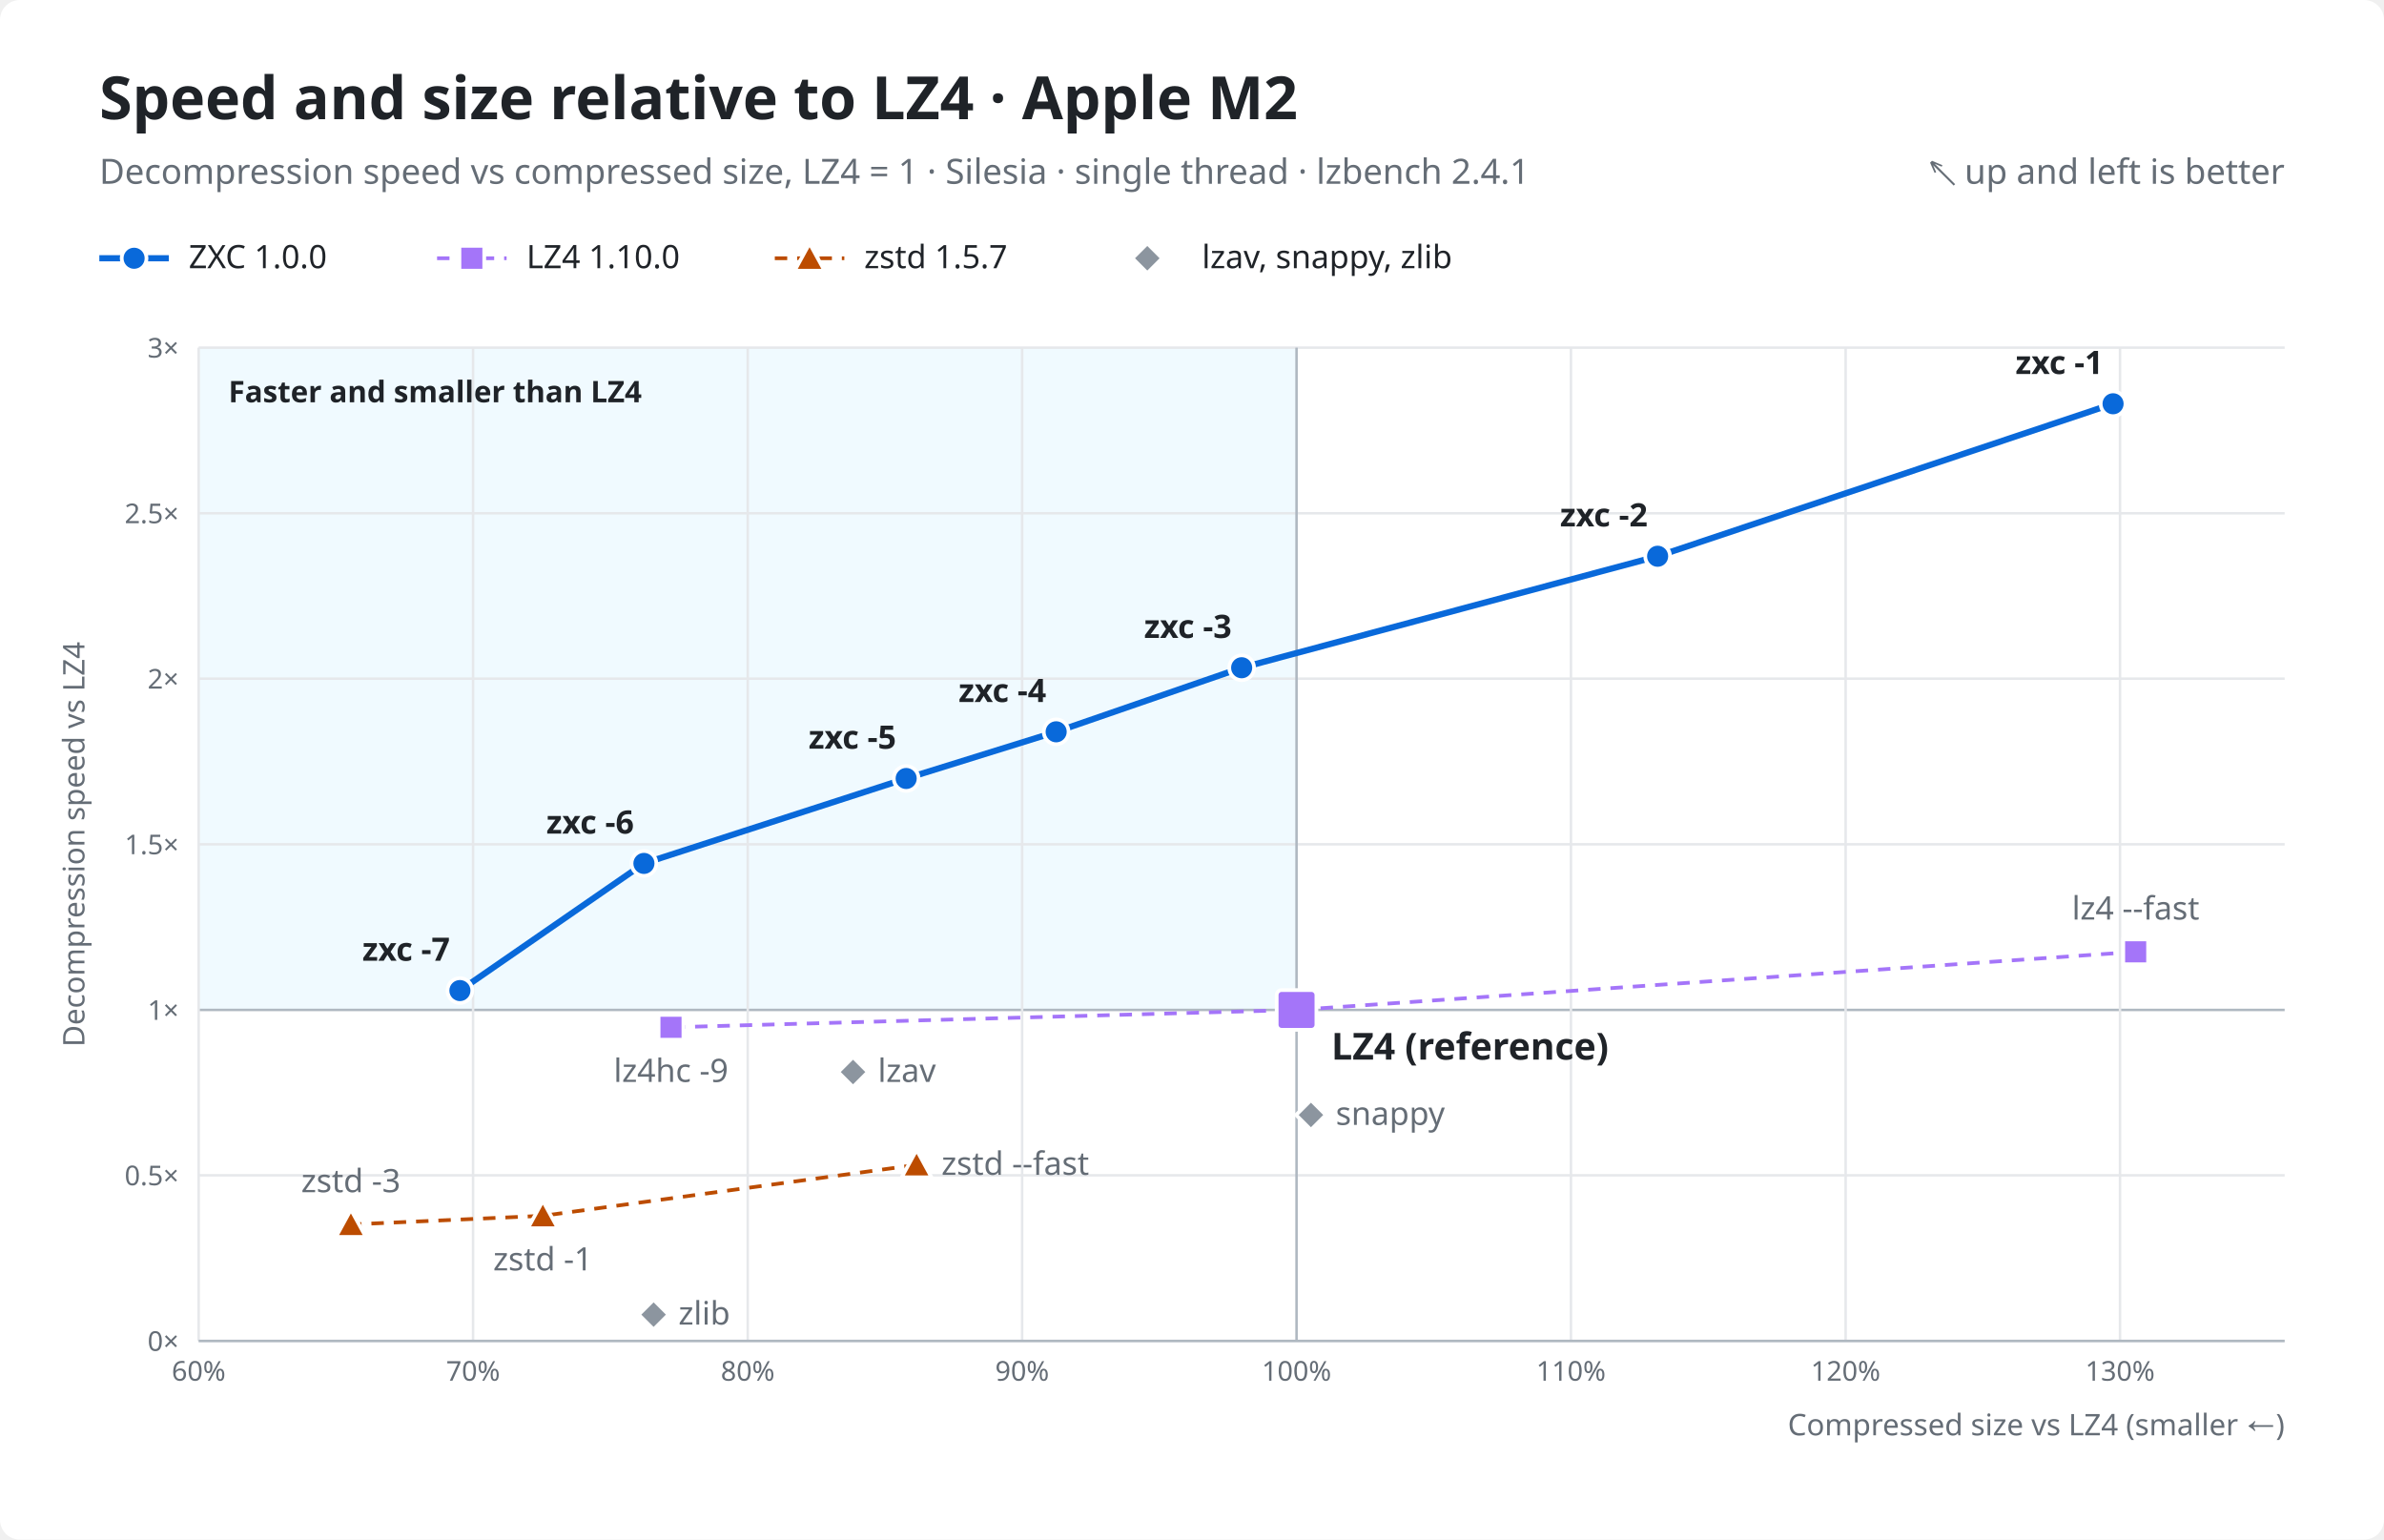
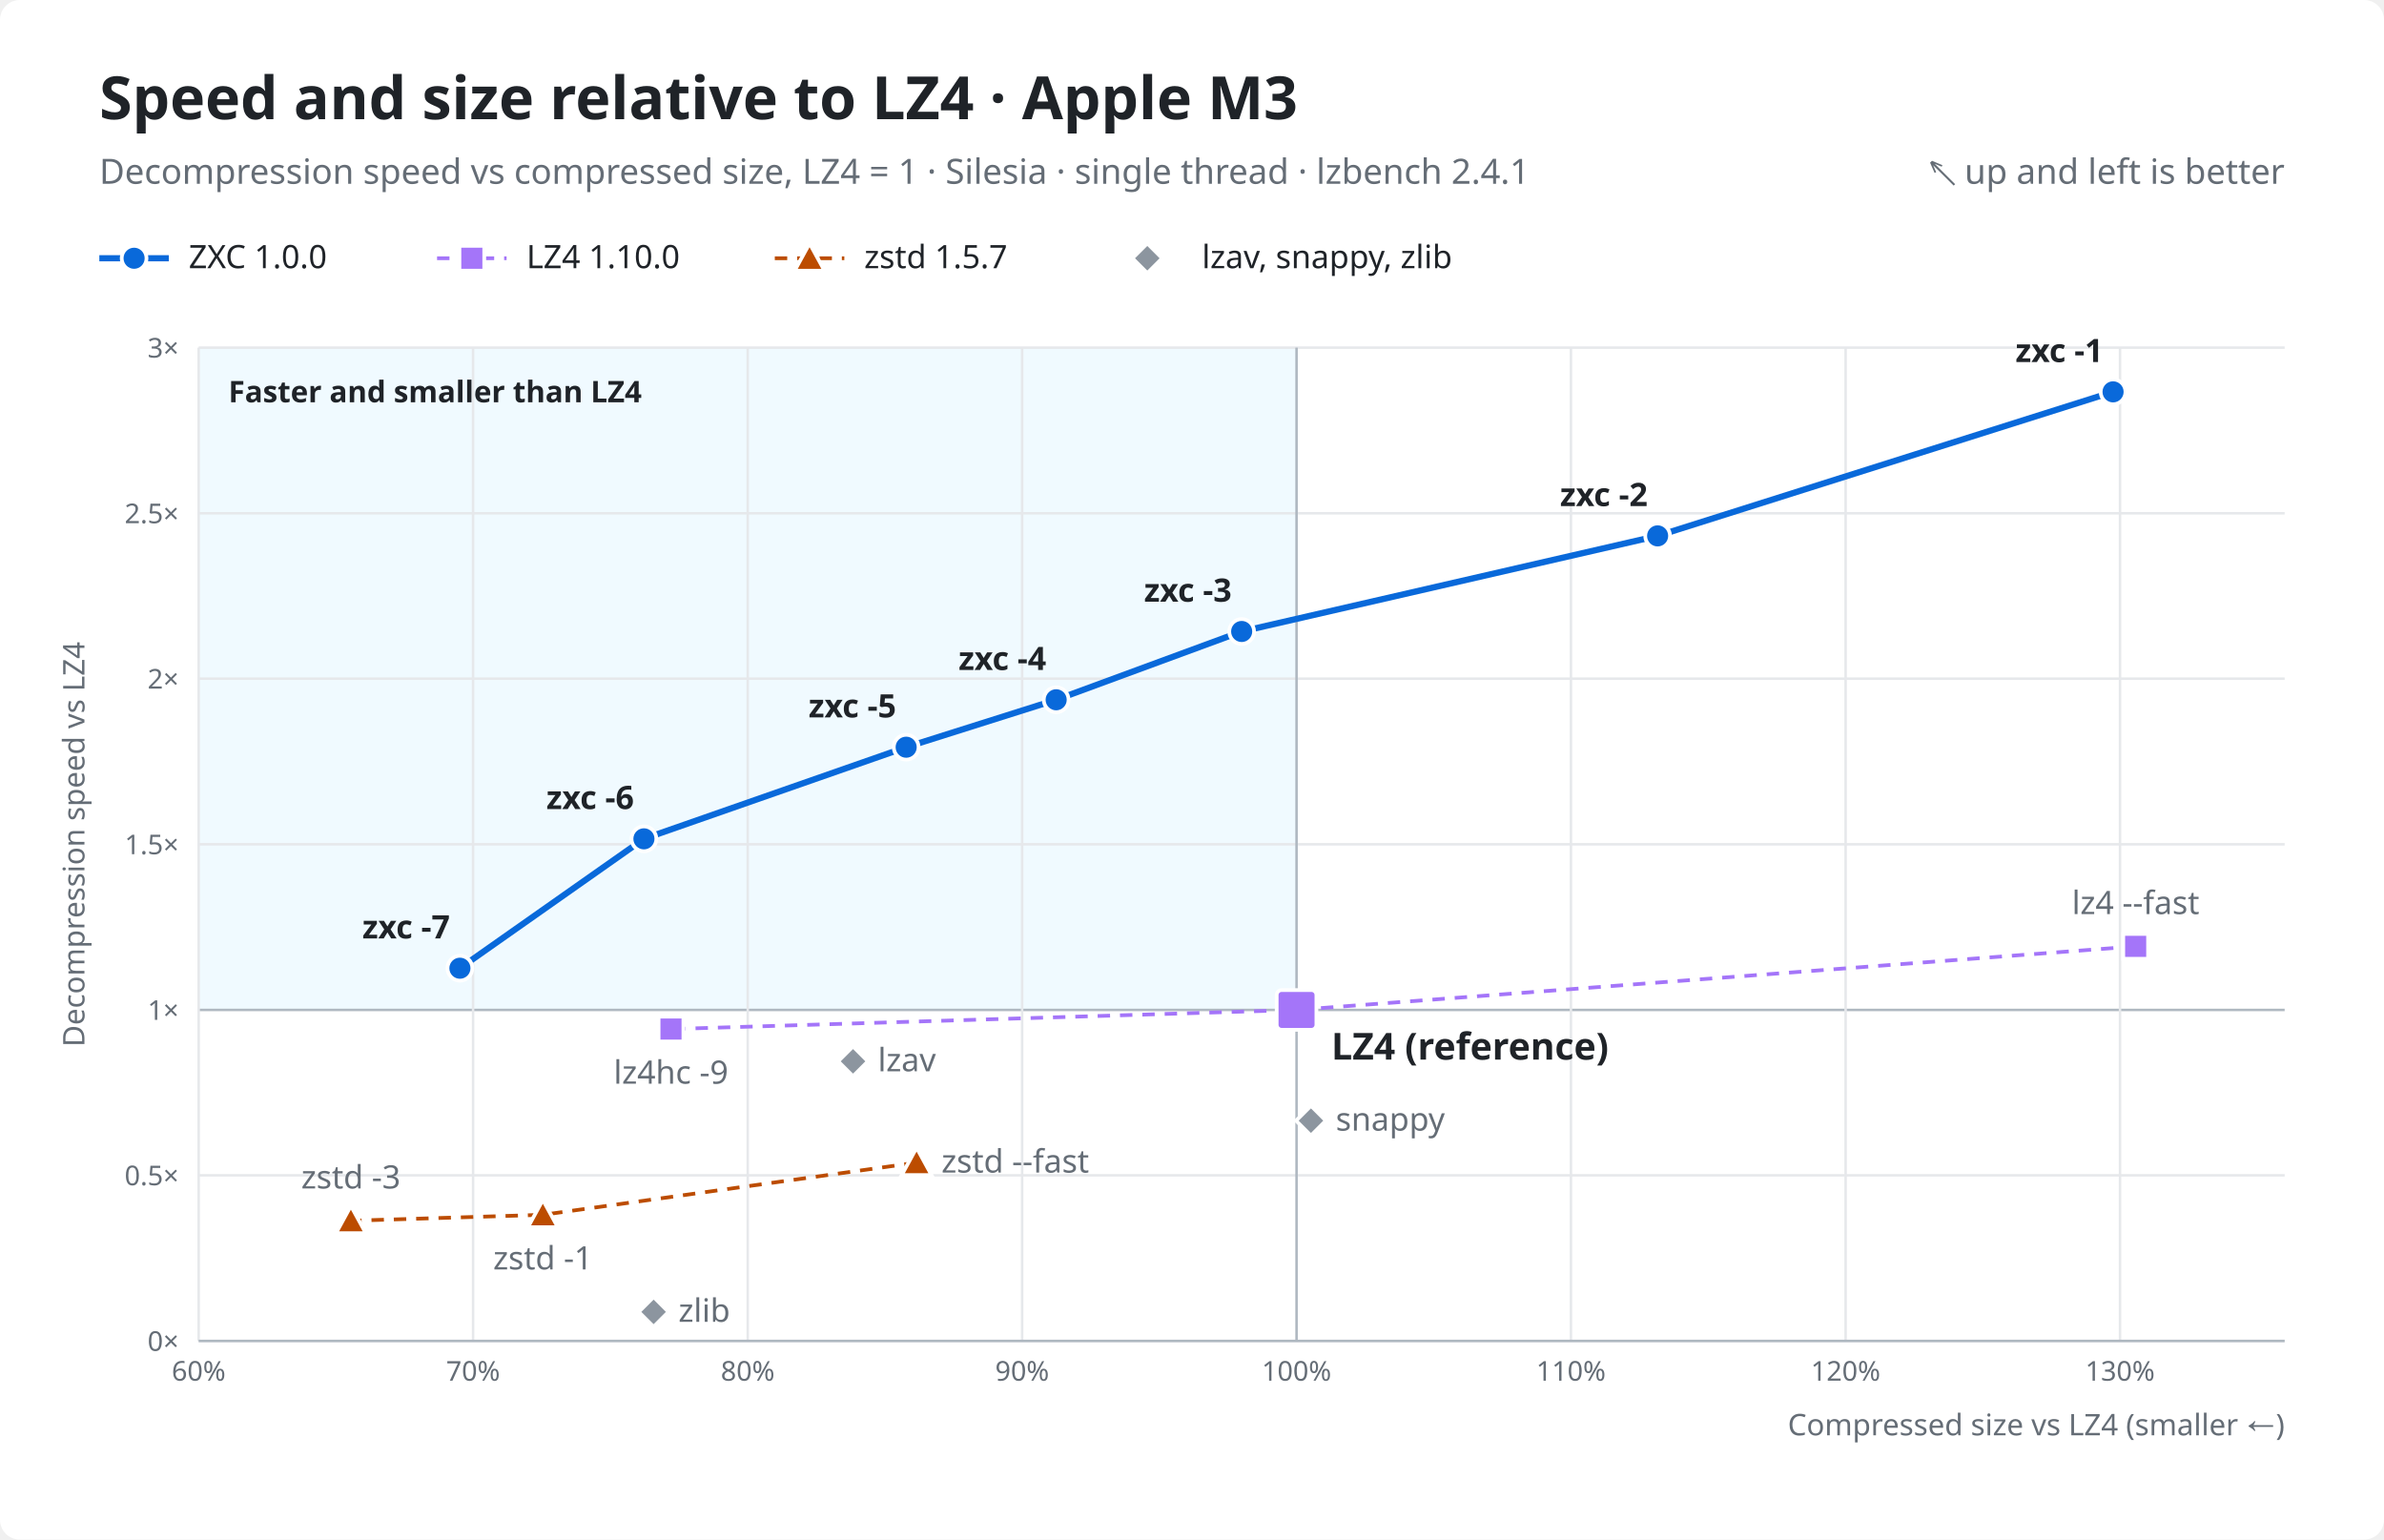
- <svg xmlns="http://www.w3.org/2000/svg" viewBox="0 0 960 620" width="960" height="620" role="img" aria-label="Decompression speed and compressed size of each codec relative to LZ4 on Apple M2">
+ <svg xmlns="http://www.w3.org/2000/svg" viewBox="0 0 960 620" width="960" height="620" role="img" aria-label="Decompression speed and compressed size of each codec relative to LZ4 on Apple M3">
  <style>text{font-family:-apple-system,BlinkMacSystemFont,"Segoe UI","Noto Sans",Helvetica,Arial,sans-serif;font-size:11px}.t{font-size:24px;font-weight:700}.st{font-size:14px}.pt{font-size:15px;font-weight:600}.ax{font-size:12px}.b{font-weight:600}.lg{font-size:13px}.num{font-variant-numeric:tabular-nums}.grid,.axis{stroke-width:1}.ring{stroke-width:1.5}.zl{fill:none;stroke-width:2.5;stroke-linejoin:round}.vl{fill:none;stroke-width:1.5;stroke-dasharray:5 4}.ol{fill:none;stroke-width:1.5;stroke-dasharray:5 4}.bg{fill:#ffffff}text{fill:#1f2328}.mu{fill:#656d76}.grid{stroke:#e6e8eb}.axis{stroke:#afb8c1}.zl{stroke:#0969da}.zp{fill:#0969da}.gp{fill:#8c959f}.ol{stroke:#bc4c00}.op{fill:#bc4c00}.ring{stroke:#ffffff}.wash{fill:#ddf4ff}.vp{fill:#a475f9}.vl{stroke:#a475f9}@media (prefers-color-scheme:dark){.bg{fill:#0d1117}text{fill:#e6edf3}.mu{fill:#8d96a0}.grid{stroke:#21262d}.axis{stroke:#3d444d}.zl{stroke:#4493f8}.zp{fill:#4493f8}.gp{fill:#6e7681}.ol{stroke:#db6d28}.op{fill:#db6d28}.ring{stroke:#0d1117}.wash{fill:#0c2d6b}.vp{fill:#bc8cff}.vl{stroke:#bc8cff}}.m{text-anchor:middle}.e{text-anchor:end}</style>
  <rect class="bg" width="960" height="620" rx="8" />
-   <text x="40" y="48" class="t">Speed and size relative to LZ4 · Apple M2</text>
+   <text x="40" y="48" class="t">Speed and size relative to LZ4 · Apple M3</text>
  <text x="40" y="74" class="st mu">Decompression speed vs compressed size, LZ4 = 1 · Silesia · single thread · lzbench 2.4.1</text>
  <text x="920" y="74" class="st mu e">↖ up and left is better</text>
  <path class="zl" d="M40 104h28" />
  <circle class="zp ring" cx="54" cy="104" r="5" />
  <text x="76" y="108" class="lg">ZXC 1.0.0</text>
  <path class="vl" d="M176 104h28" />
  <rect class="vp ring" x="185" y="99" width="10" height="10" />
  <text x="212" y="108" class="lg">LZ4 1.10.0</text>
  <path class="ol" d="M312 104h28" />
  <path class="op ring" d="M326 98l6 11h-12z" />
  <text x="348" y="108" class="lg">zstd 1.5.7</text>
  <path class="gp ring" d="M462 98l6 6l-6 6l-6-6z" />
  <text x="484" y="108" class="lg">lzav, snappy, zlib</text>
  <rect class="wash" x="80" y="140" width="442.1" height="266.7" opacity=".45" />
  <text x="92" y="162" class="ax b">Faster and smaller than LZ4</text>
  <path class="grid" d="M80 540h840" />
  <text x="72" y="544" class="mu num e">0×</text>
  <path class="grid" d="M80 473.3h840" />
  <text x="72" y="477.3" class="mu num e">0.5×</text>
  <path class="axis" d="M80 406.7h840" />
  <text x="72" y="410.7" class="mu num e">1×</text>
  <path class="grid" d="M80 340h840" />
  <text x="72" y="344" class="mu num e">1.5×</text>
  <path class="grid" d="M80 273.3h840" />
  <text x="72" y="277.3" class="mu num e">2×</text>
  <path class="grid" d="M80 206.7h840" />
  <text x="72" y="210.7" class="mu num e">2.5×</text>
  <path class="grid" d="M80 140h840" />
  <text x="72" y="144" class="mu num e">3×</text>
  <path class="grid" d="M80 140v400" />
  <text x="80" y="556" class="mu num m">60%</text>
  <path class="grid" d="M190.5 140v400" />
  <text x="190.5" y="556" class="mu num m">70%</text>
  <path class="grid" d="M301.1 140v400" />
  <text x="301.1" y="556" class="mu num m">80%</text>
  <path class="grid" d="M411.6 140v400" />
  <text x="411.6" y="556" class="mu num m">90%</text>
  <path class="axis" d="M522.1 140v400" />
  <text x="522.1" y="556" class="mu num m">100%</text>
  <path class="grid" d="M632.6 140v400" />
  <text x="632.6" y="556" class="mu num m">110%</text>
  <path class="grid" d="M743.2 140v400" />
  <text x="743.2" y="556" class="mu num m">120%</text>
  <path class="grid" d="M853.7 140v400" />
  <text x="853.7" y="556" class="mu num m">130%</text>
  <path class="axis" d="M80 540h840" />
  <text class="ax mu m" transform="translate(34 340) rotate(-90)">Decompression speed vs LZ4</text>
  <text x="920" y="578" class="ax mu e">Compressed size vs LZ4 (smaller ←)</text>
-   <polyline class="vl" points="860,383.3 522.1,406.7 270.2,413.7" />
-   <rect class="vp ring" x="855" y="378.3" width="10" height="10" />
-   <text x="860" y="370.3" class="lg mu m">lz4 --fast</text>
-   <rect class="vp ring" x="265.2" y="408.7" width="10" height="10" />
-   <text x="270.2" y="435.7" class="lg mu m">lz4hc -9</text>
-   <polyline class="ol" points="369.1,469.1 218.6,489.6 141.3,493.1" />
-   <path class="op ring" d="M369.1 463.1l6 11h-12z" />
-   <text x="379.1" y="473.1" class="lg mu">zstd --fast</text>
-   <path class="op ring" d="M218.6 483.6l6 11h-12z" />
-   <text x="218.6" y="511.6" class="lg mu m">zstd -1</text>
-   <path class="op ring" d="M141.3 487.1l6 11h-12z" />
-   <text x="141.3" y="480.1" class="lg mu m">zstd -3</text>
-   <path class="gp ring" d="M343.5 425.7l6 6l-6 6l-6-6z" />
-   <text x="353.5" y="435.7" class="lg mu">lzav</text>
-   <path class="gp ring" d="M527.9 443l6 6l-6 6l-6-6z" />
-   <text x="537.9" y="453" class="lg mu">snappy</text>
-   <path class="gp ring" d="M263.2 523.4l6 6l-6 6l-6-6z" />
-   <text x="273.2" y="533.4" class="lg mu">zlib</text>
+   <polyline class="vl" points="860,381.1 522.1,406.7 270.2,414.4" />
+   <rect class="vp ring" x="855" y="376.1" width="10" height="10" />
+   <text x="860" y="368.1" class="lg mu m">lz4 --fast</text>
+   <rect class="vp ring" x="265.2" y="409.4" width="10" height="10" />
+   <text x="270.2" y="436.4" class="lg mu m">lz4hc -9</text>
+   <polyline class="ol" points="369.1,468.2 218.6,489.2 141.3,491.6" />
+   <path class="op ring" d="M369.1 462.2l6 11h-12z" />
+   <text x="379.1" y="472.2" class="lg mu">zstd --fast</text>
+   <path class="op ring" d="M218.6 483.2l6 11h-12z" />
+   <text x="218.6" y="511.2" class="lg mu m">zstd -1</text>
+   <path class="op ring" d="M141.3 485.6l6 11h-12z" />
+   <text x="141.3" y="478.6" class="lg mu m">zstd -3</text>
+   <path class="gp ring" d="M343.5 421.4l6 6l-6 6l-6-6z" />
+   <text x="353.5" y="431.4" class="lg mu">lzav</text>
+   <path class="gp ring" d="M527.9 445.3l6 6l-6 6l-6-6z" />
+   <text x="537.9" y="455.3" class="lg mu">snappy</text>
+   <path class="gp ring" d="M263.2 522.3l6 6l-6 6l-6-6z" />
+   <text x="273.2" y="532.3" class="lg mu">zlib</text>
  <rect class="vp ring" x="514.1" y="398.7" width="16" height="16" rx="2" />
  <text x="536.1" y="426.7" class="pt">LZ4 (reference)</text>
-   <polyline class="zl" points="850.9,162.6 667.5,224 500,268.9 425.3,294.7 364.9,313.5 259.3,347.7 185.2,398.9" />
-   <circle class="zp ring" cx="850.9" cy="162.6" r="5" />
-   <text x="846.9" y="150.6" class="lg b e">zxc -1</text>
-   <circle class="zp ring" cx="667.5" cy="224" r="5" />
-   <text x="663.5" y="212" class="lg b e">zxc -2</text>
-   <circle class="zp ring" cx="500" cy="268.9" r="5" />
-   <text x="496" y="256.9" class="lg b e">zxc -3</text>
-   <circle class="zp ring" cx="425.3" cy="294.7" r="5" />
-   <text x="421.3" y="282.7" class="lg b e">zxc -4</text>
-   <circle class="zp ring" cx="364.9" cy="313.5" r="5" />
-   <text x="360.9" y="301.5" class="lg b e">zxc -5</text>
-   <circle class="zp ring" cx="259.3" cy="347.7" r="5" />
-   <text x="255.3" y="335.7" class="lg b e">zxc -6</text>
-   <circle class="zp ring" cx="185.2" cy="398.9" r="5" />
-   <text x="181.2" y="386.9" class="lg b e">zxc -7</text>
+   <polyline class="zl" points="850.9,157.8 667.5,215.8 500,254.3 425.3,281.8 364.9,300.9 259.3,337.8 185.2,389.9" />
+   <circle class="zp ring" cx="850.9" cy="157.8" r="5" />
+   <text x="846.9" y="145.8" class="lg b e">zxc -1</text>
+   <circle class="zp ring" cx="667.5" cy="215.8" r="5" />
+   <text x="663.5" y="203.8" class="lg b e">zxc -2</text>
+   <circle class="zp ring" cx="500" cy="254.3" r="5" />
+   <text x="496" y="242.3" class="lg b e">zxc -3</text>
+   <circle class="zp ring" cx="425.3" cy="281.8" r="5" />
+   <text x="421.3" y="269.8" class="lg b e">zxc -4</text>
+   <circle class="zp ring" cx="364.9" cy="300.9" r="5" />
+   <text x="360.9" y="288.9" class="lg b e">zxc -5</text>
+   <circle class="zp ring" cx="259.3" cy="337.8" r="5" />
+   <text x="255.3" y="325.8" class="lg b e">zxc -6</text>
+   <circle class="zp ring" cx="185.2" cy="389.9" r="5" />
+   <text x="181.2" y="377.9" class="lg b e">zxc -7</text>
</svg>
